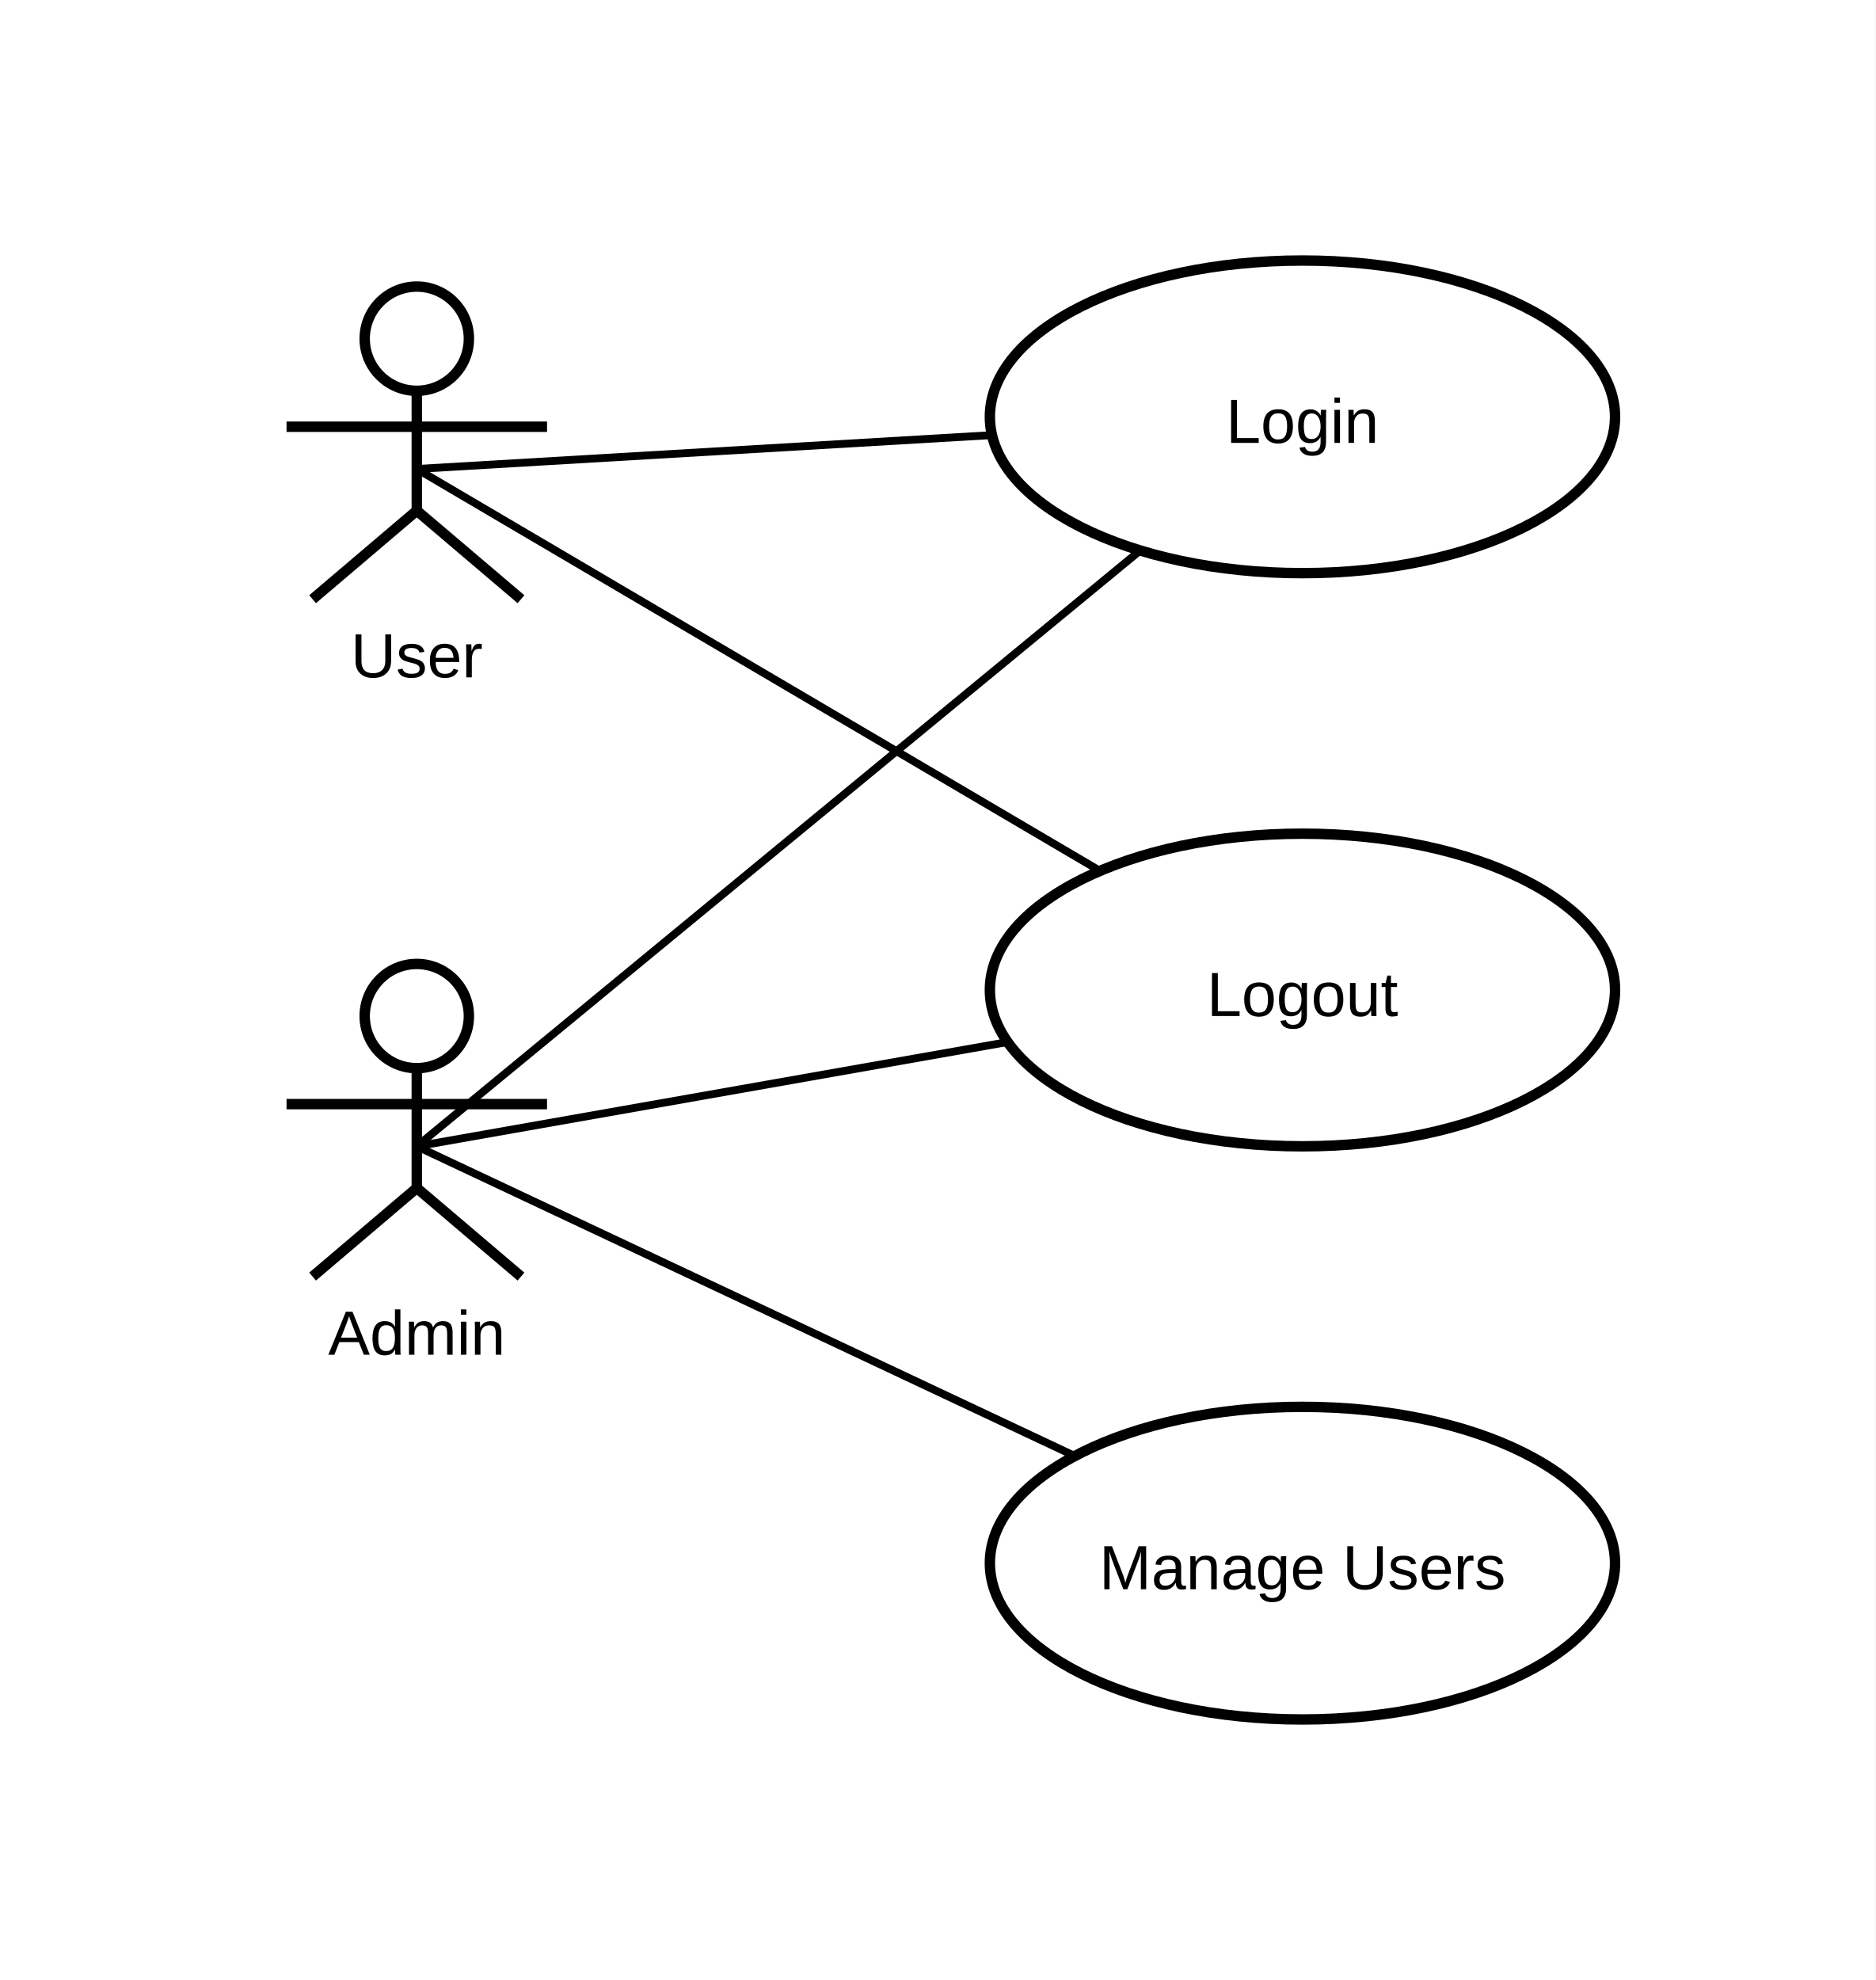
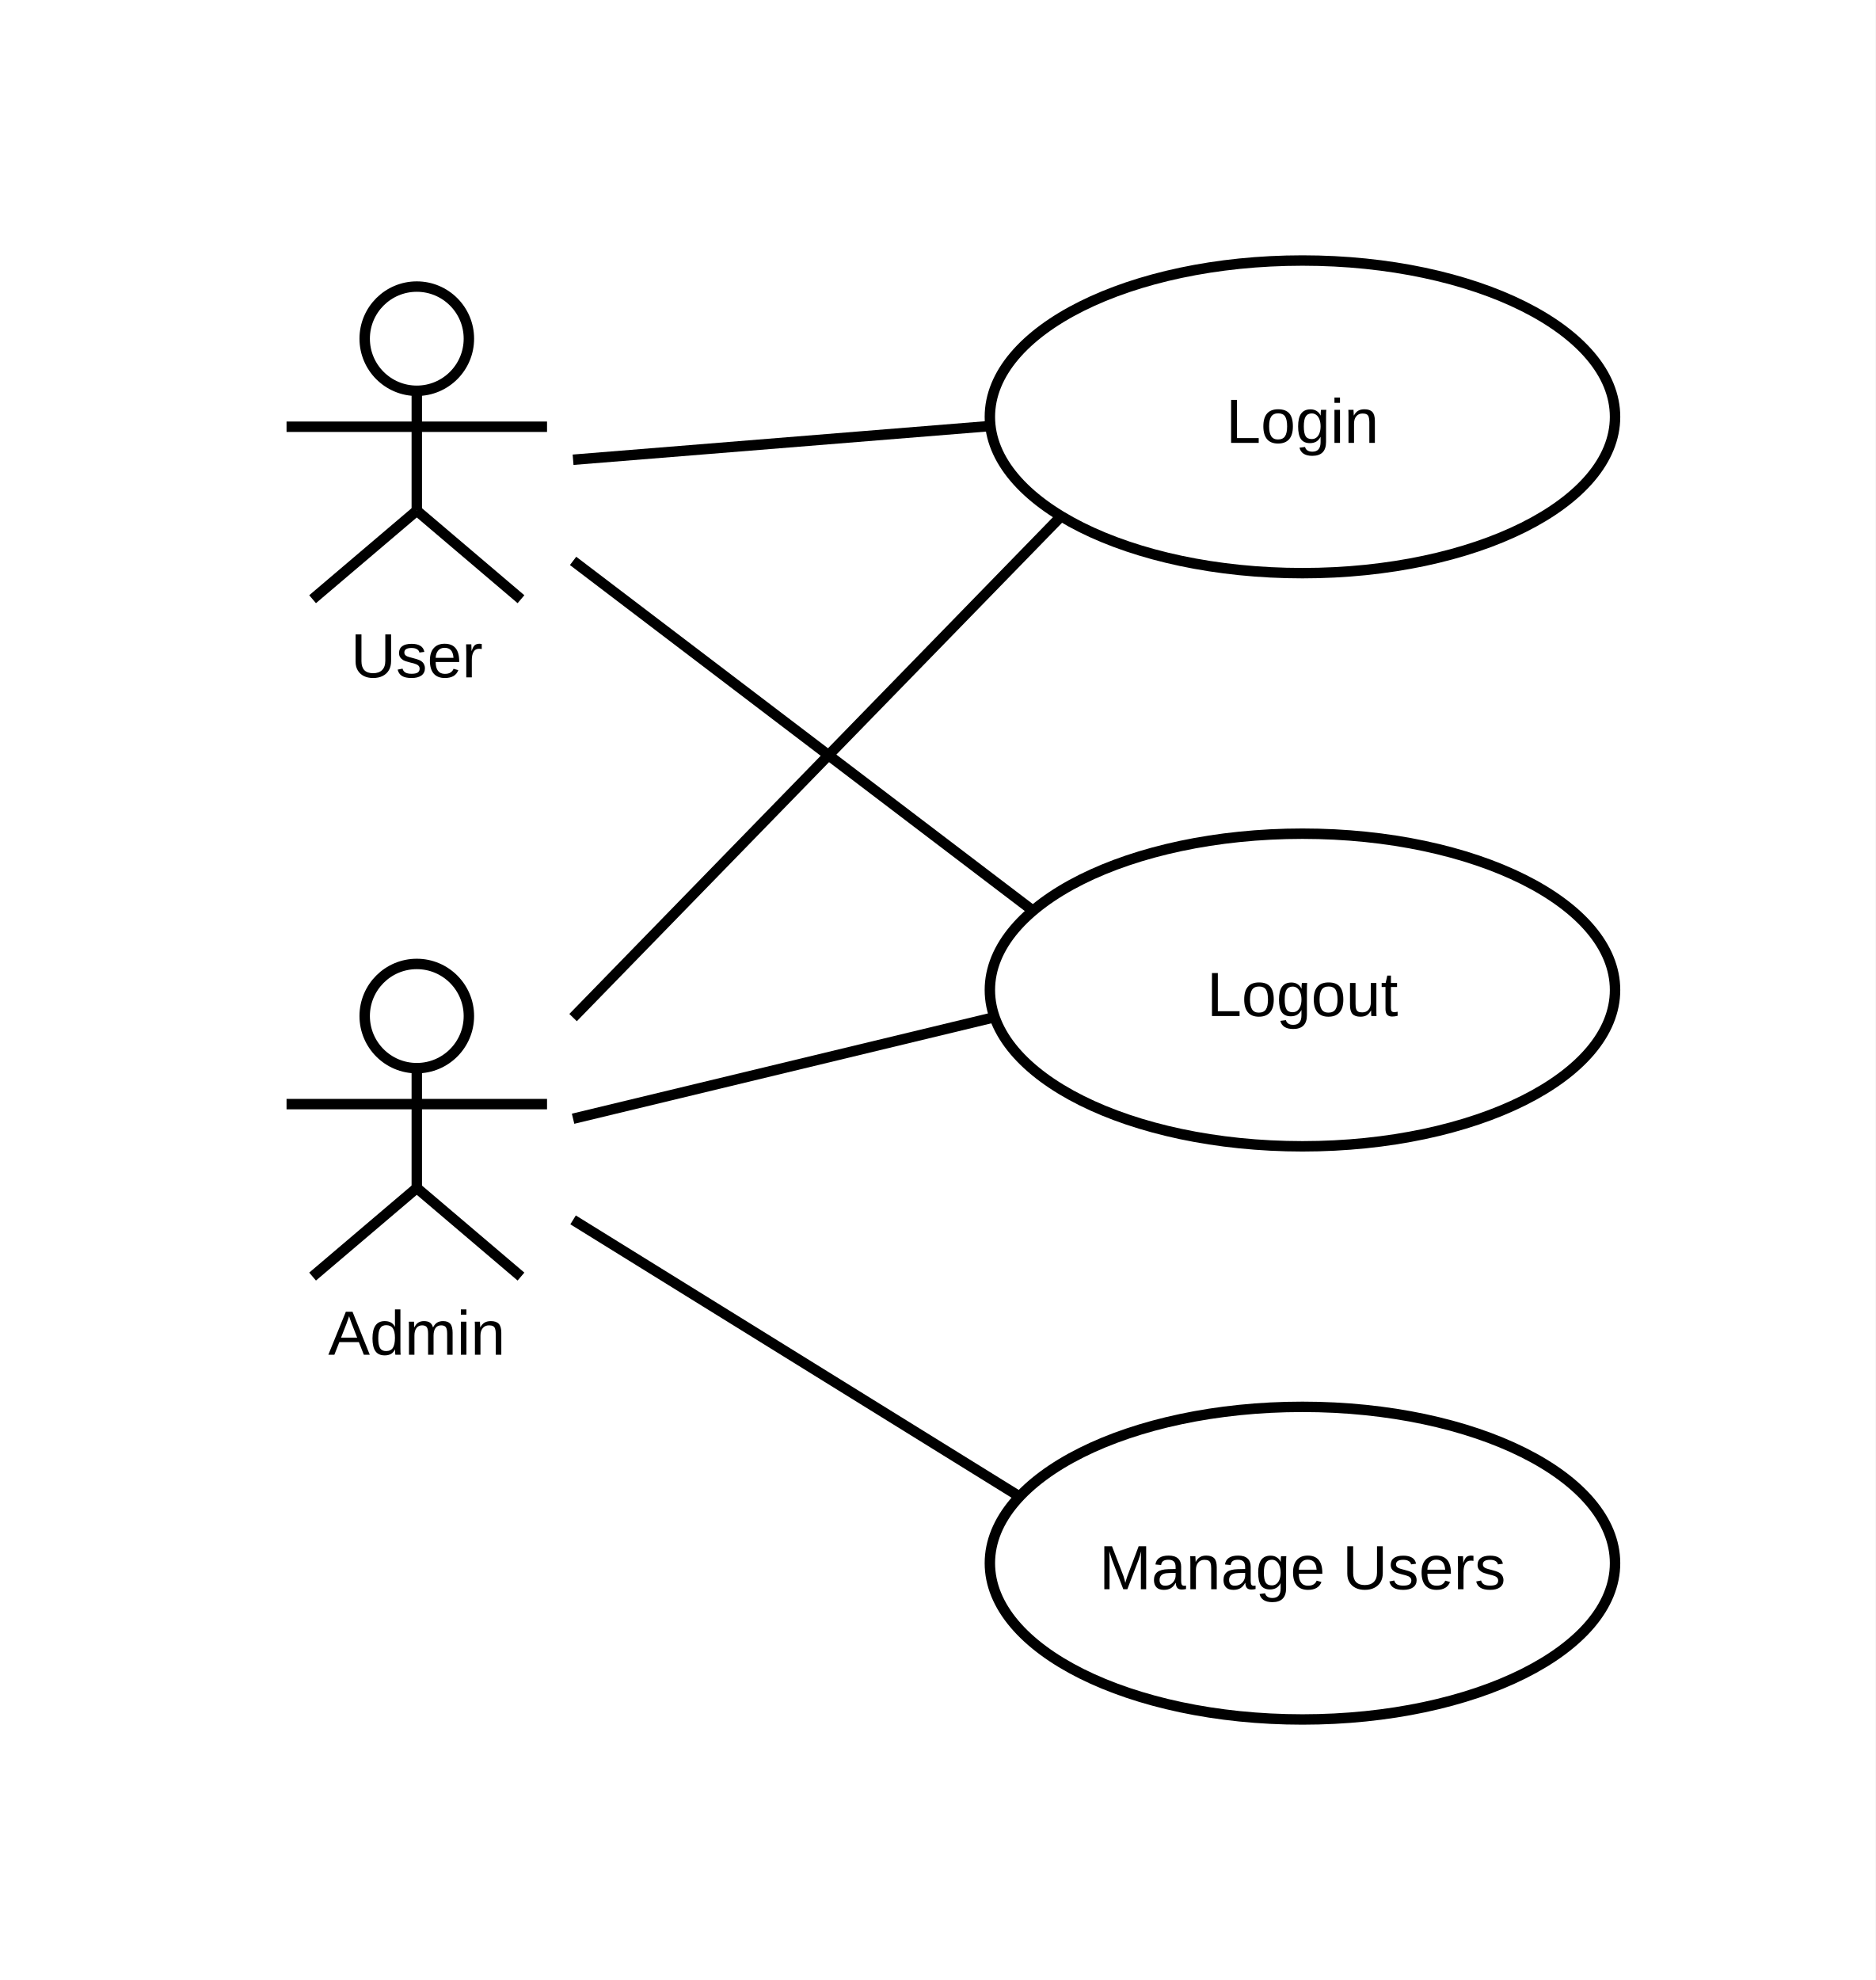
<svg xmlns="http://www.w3.org/2000/svg" width="360" height="380" viewBox="0 0 360 380">
  <rect width="100%" height="100%" fill="white" />
-   <line x1="80" y1="90" x2="250" y2="80" stroke="black" stroke-width="1.5" />
-   <line x1="80" y1="90" x2="250" y2="190" stroke="black" stroke-width="1.5" />
-   <line x1="80" y1="220" x2="250" y2="80" stroke="black" stroke-width="1.5" />
-   <line x1="80" y1="220" x2="250" y2="190" stroke="black" stroke-width="1.5" />
-   <line x1="80" y1="220" x2="250" y2="300" stroke="black" stroke-width="1.5" />
+   <line x1="110" y1="88.235" x2="190.104" y2="81.762" stroke="black" stroke-width="2" />
+   <line x1="110" y1="107.647" x2="198.284" y2="174.789" stroke="black" stroke-width="2" />
+   <line x1="110" y1="195.294" x2="203.684" y2="99.071" stroke="black" stroke-width="2" />
+   <line x1="110" y1="214.706" x2="190.913" y2="195.214" stroke="black" stroke-width="2" />
+   <line x1="110" y1="234.118" x2="195.711" y2="287.226" stroke="black" stroke-width="2" />
  <g id="actor_0">
    <circle cx="80" cy="65" r="10" fill="none" stroke="black" stroke-width="2" />
    <line x1="80" y1="75" x2="80" y2="98" stroke="black" stroke-width="2" />
    <line x1="55" y1="81.9" x2="105" y2="81.9" stroke="black" stroke-width="2" />
    <line x1="80" y1="98" x2="60" y2="115" stroke="black" stroke-width="2" />
    <line x1="80" y1="98" x2="100" y2="115" stroke="black" stroke-width="2" />
    <text x="80" y="130" text-anchor="middle" font-size="12" font-family="Arial" fill="black">
          User
        </text>
  </g>
  <g id="actor_1">
    <circle cx="80" cy="195" r="10" fill="none" stroke="black" stroke-width="2" />
    <line x1="80" y1="205" x2="80" y2="228" stroke="black" stroke-width="2" />
    <line x1="55" y1="211.9" x2="105" y2="211.9" stroke="black" stroke-width="2" />
    <line x1="80" y1="228" x2="60" y2="245" stroke="black" stroke-width="2" />
    <line x1="80" y1="228" x2="100" y2="245" stroke="black" stroke-width="2" />
    <text x="80" y="260" text-anchor="middle" font-size="12" font-family="Arial" fill="black">
          Admin
        </text>
  </g>
  <g id="usecase_2">
    <ellipse cx="250" cy="80" rx="60" ry="30" fill="white" stroke="black" stroke-width="2" />
    <text x="250" y="85" text-anchor="middle" font-size="12" font-family="Arial" fill="black">
          Login
        </text>
  </g>
  <g id="usecase_3">
    <ellipse cx="250" cy="190" rx="60" ry="30" fill="white" stroke="black" stroke-width="2" />
    <text x="250" y="195" text-anchor="middle" font-size="12" font-family="Arial" fill="black">
          Logout
        </text>
  </g>
  <g id="usecase_4">
    <ellipse cx="250" cy="300" rx="60" ry="30" fill="white" stroke="black" stroke-width="2" />
    <text x="250" y="305" text-anchor="middle" font-size="12" font-family="Arial" fill="black">
          Manage Users
        </text>
  </g>
</svg>
